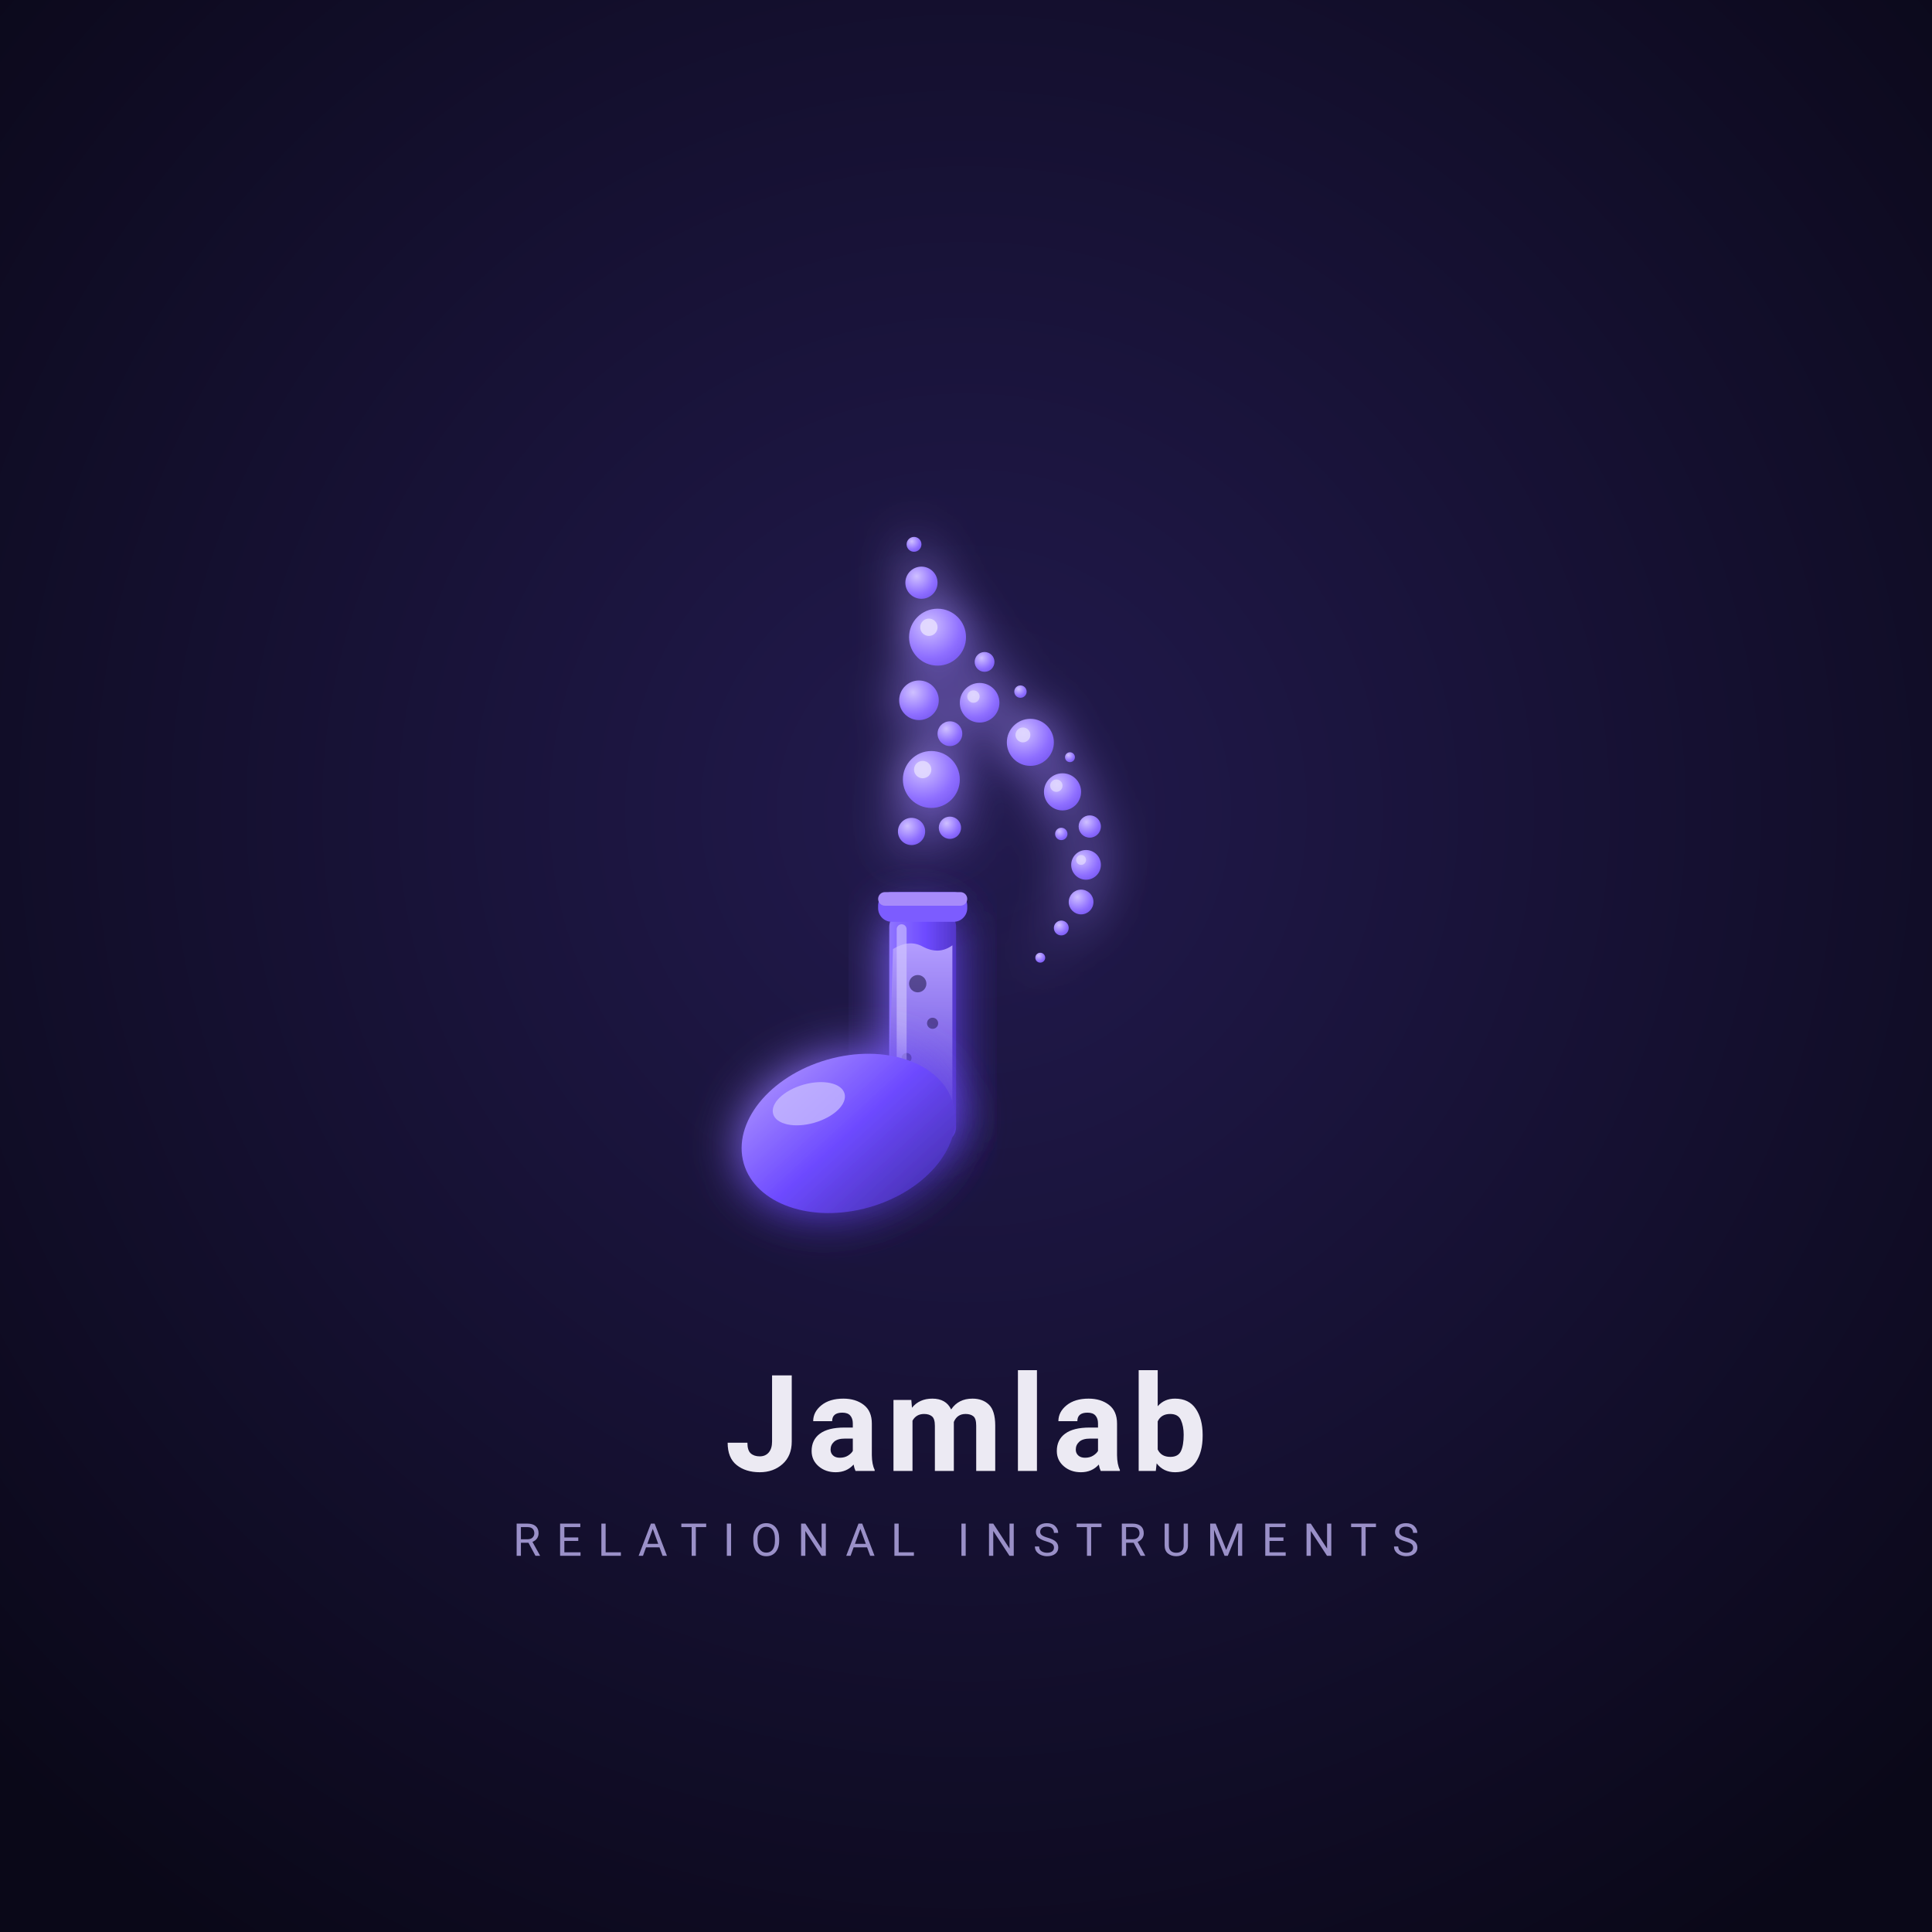
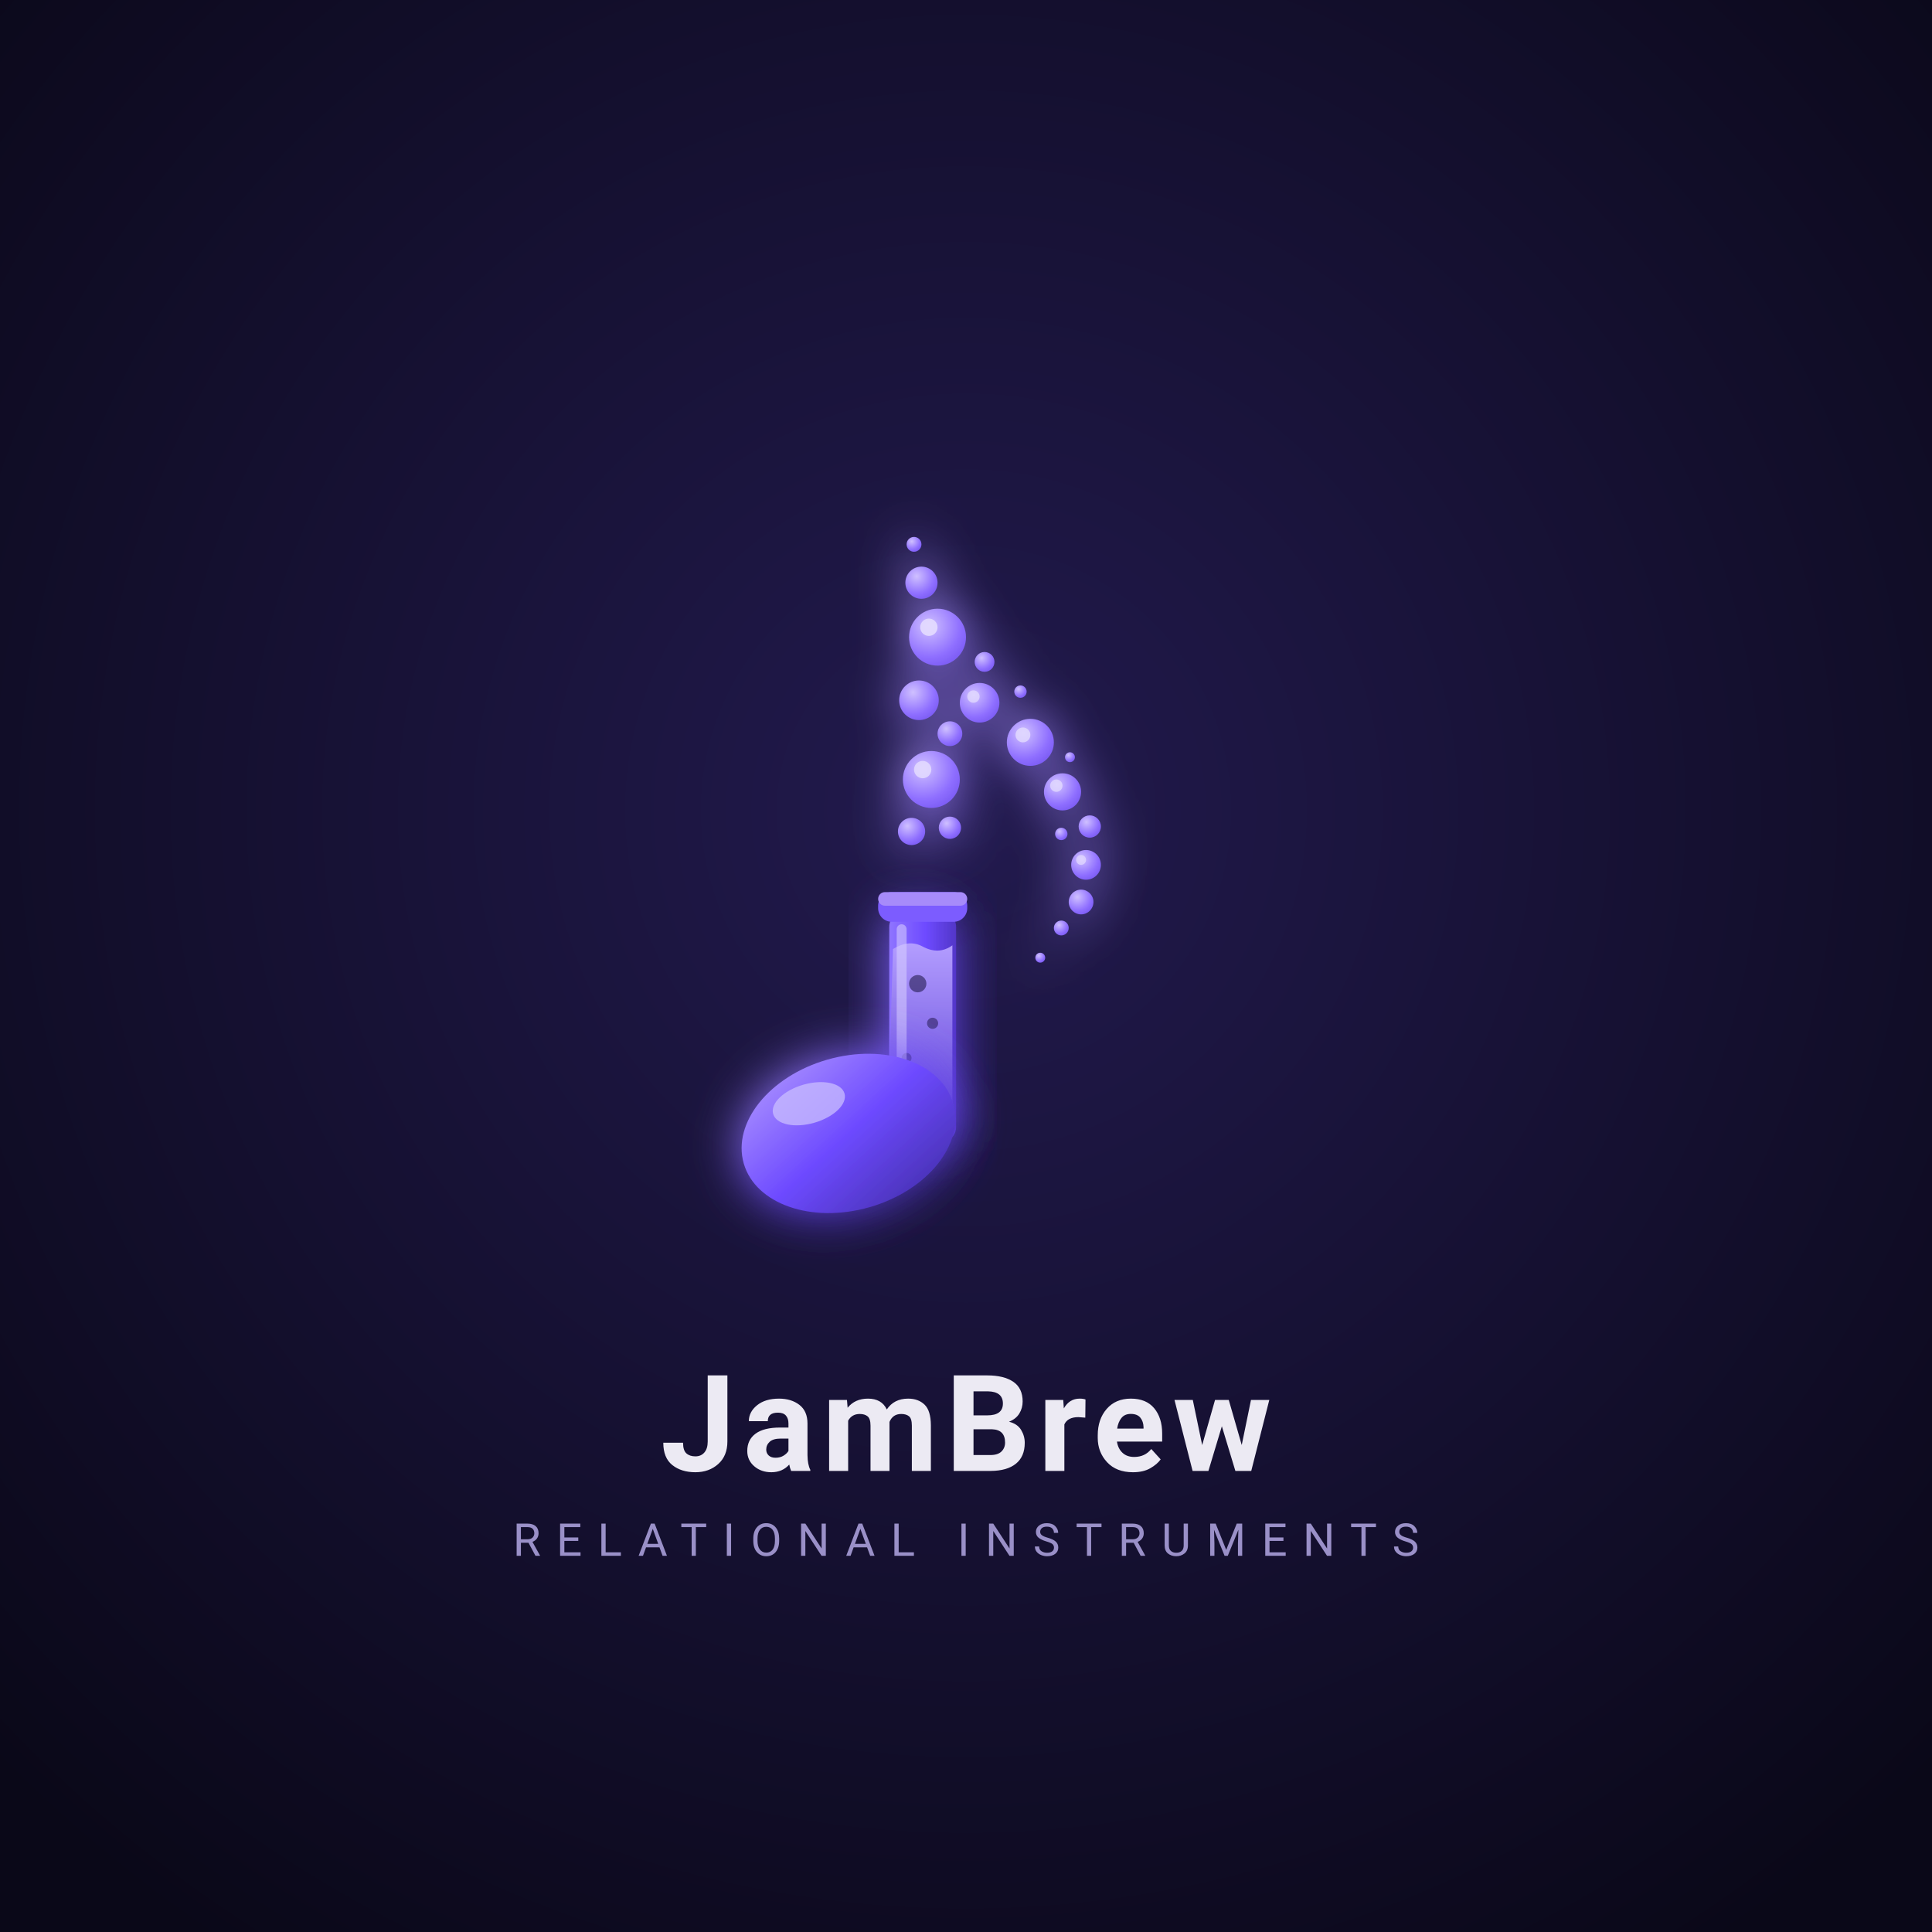
<svg xmlns="http://www.w3.org/2000/svg" viewBox="0 0 2732 2732">
  <defs>
    <radialGradient id="sbg" cx="50%" cy="42%" r="70%">
      <stop offset="0" stop-color="#221a4e" />
      <stop offset="1" stop-color="#0a0818" />
    </radialGradient>
    <linearGradient id="shead" x1="0.15" y1="0" x2="0.85" y2="1">
      <stop offset="0" stop-color="#a98fff" />
      <stop offset="0.5" stop-color="#6d4aff" />
      <stop offset="1" stop-color="#4630b0" />
    </linearGradient>
    <linearGradient id="sglass" x1="0" y1="0" x2="1" y2="0">
      <stop offset="0" stop-color="#8f74ff" />
      <stop offset="0.55" stop-color="#6d4aff" />
      <stop offset="1" stop-color="#5236c8" />
    </linearGradient>
    <linearGradient id="sliquid" x1="0" y1="0" x2="0" y2="1">
      <stop offset="0" stop-color="#b39dff" />
      <stop offset="1" stop-color="#5b3fd4" />
    </linearGradient>
    <radialGradient id="sbub" cx="0.35" cy="0.3" r="1">
      <stop offset="0" stop-color="#cfc0ff" />
      <stop offset="0.55" stop-color="#8f6fff" />
      <stop offset="1" stop-color="#6647e8" />
    </radialGradient>
    <filter id="sglow" x="-60%" y="-60%" width="220%" height="220%">
      <feGaussianBlur stdDeviation="20" result="b" />
      <feMerge>
        <feMergeNode in="b" />
        <feMergeNode in="SourceGraphic" />
      </feMerge>
    </filter>
  </defs>
  <rect width="2732" height="2732" fill="url(#sbg)" />
  <g transform="translate(1366 1230) scale(1.75) translate(-551 -448)">
    <g filter="url(#sglow)">
      <circle cx="509" cy="185" r="6" fill="url(#sbub)" />
      <circle cx="515" cy="216" r="13" fill="url(#sbub)" />
      <circle cx="528" cy="260" r="23" fill="url(#sbub)" />
      <circle cx="513" cy="311" r="16" fill="url(#sbub)" />
      <circle cx="538" cy="338" r="10" fill="url(#sbub)" />
      <circle cx="523" cy="375" r="23" fill="url(#sbub)" />
      <circle cx="507" cy="417" r="11" fill="url(#sbub)" />
      <circle cx="538" cy="414" r="9" fill="url(#sbub)" />
      <circle cx="566" cy="280" r="8" fill="url(#sbub)" />
      <circle cx="562" cy="313" r="16" fill="url(#sbub)" />
      <circle cx="595" cy="304" r="5" fill="url(#sbub)" />
      <circle cx="603" cy="345" r="19" fill="url(#sbub)" />
      <circle cx="635" cy="357" r="4" fill="url(#sbub)" />
      <circle cx="629" cy="385" r="15" fill="url(#sbub)" />
      <circle cx="628" cy="419" r="5" fill="url(#sbub)" />
      <circle cx="651" cy="413" r="9" fill="url(#sbub)" />
      <circle cx="648" cy="444" r="12" fill="url(#sbub)" />
      <circle cx="644" cy="474" r="10" fill="url(#sbub)" />
      <circle cx="628" cy="495" r="6" fill="url(#sbub)" />
      <circle cx="611" cy="519" r="4" fill="url(#sbub)" />
    </g>
    <circle cx="521" cy="252" r="7" fill="#e4dcff" opacity="0.9" />
    <circle cx="516" cy="367" r="7" fill="#e4dcff" opacity="0.85" />
    <circle cx="597" cy="339" r="6" fill="#e4dcff" opacity="0.8" />
    <circle cx="624" cy="380" r="5" fill="#e4dcff" opacity="0.75" />
    <circle cx="644" cy="440" r="4" fill="#e4dcff" opacity="0.7" />
    <circle cx="557" cy="308" r="5" fill="#e4dcff" opacity="0.75" />
    <g filter="url(#sglow)">
      <rect x="489" y="482" width="54" height="186" rx="12" fill="url(#sglass)" />
    </g>
    <path d="M 492 512 Q 505 504 516 510 Q 529 517 540 509 L 540 646 a 14 14 0 0 1 -14 14 h -24 a 14 14 0 0 1 -14 -14 Z" fill="url(#sliquid)" />
    <circle cx="512" cy="540" r="7" fill="#171040" opacity="0.55" />
    <circle cx="524" cy="572" r="4.5" fill="#171040" opacity="0.5" />
    <circle cx="503" cy="600" r="4" fill="#171040" opacity="0.45" />
    <rect x="495" y="492" width="8" height="160" rx="4" fill="#d9d0ff" opacity="0.55" />
    <rect x="480" y="466" width="72" height="24" rx="11" fill="#7c5cff" />
    <rect x="480" y="466" width="72" height="11" rx="5.5" fill="#a78bfa" />
    <g filter="url(#sglow)">
      <ellipse cx="456" cy="661" rx="88" ry="62" fill="url(#shead)" transform="rotate(-16 456 661)" />
    </g>
    <ellipse cx="424" cy="637" rx="30" ry="16" fill="#cabdff" opacity="0.75" transform="rotate(-16 424 637)" />
  </g>
-   <text x="1366" y="2080" text-anchor="middle" font-family="Segoe UI, Roboto, Helvetica, Arial, sans-serif" font-size="190" font-weight="700" letter-spacing="10" fill="#eceaf3">Jamlab</text>
+   <text x="1366" y="2080" text-anchor="middle" font-family="Segoe UI, Roboto, Helvetica, Arial, sans-serif" font-size="190" font-weight="700" letter-spacing="10" fill="#eceaf3">JamBrew</text>
  <text x="1366" y="2200" text-anchor="middle" font-family="Segoe UI, Roboto, Helvetica, Arial, sans-serif" font-size="64" font-weight="400" letter-spacing="22" fill="#9a90c8">RELATIONAL INSTRUMENTS</text>
</svg>
